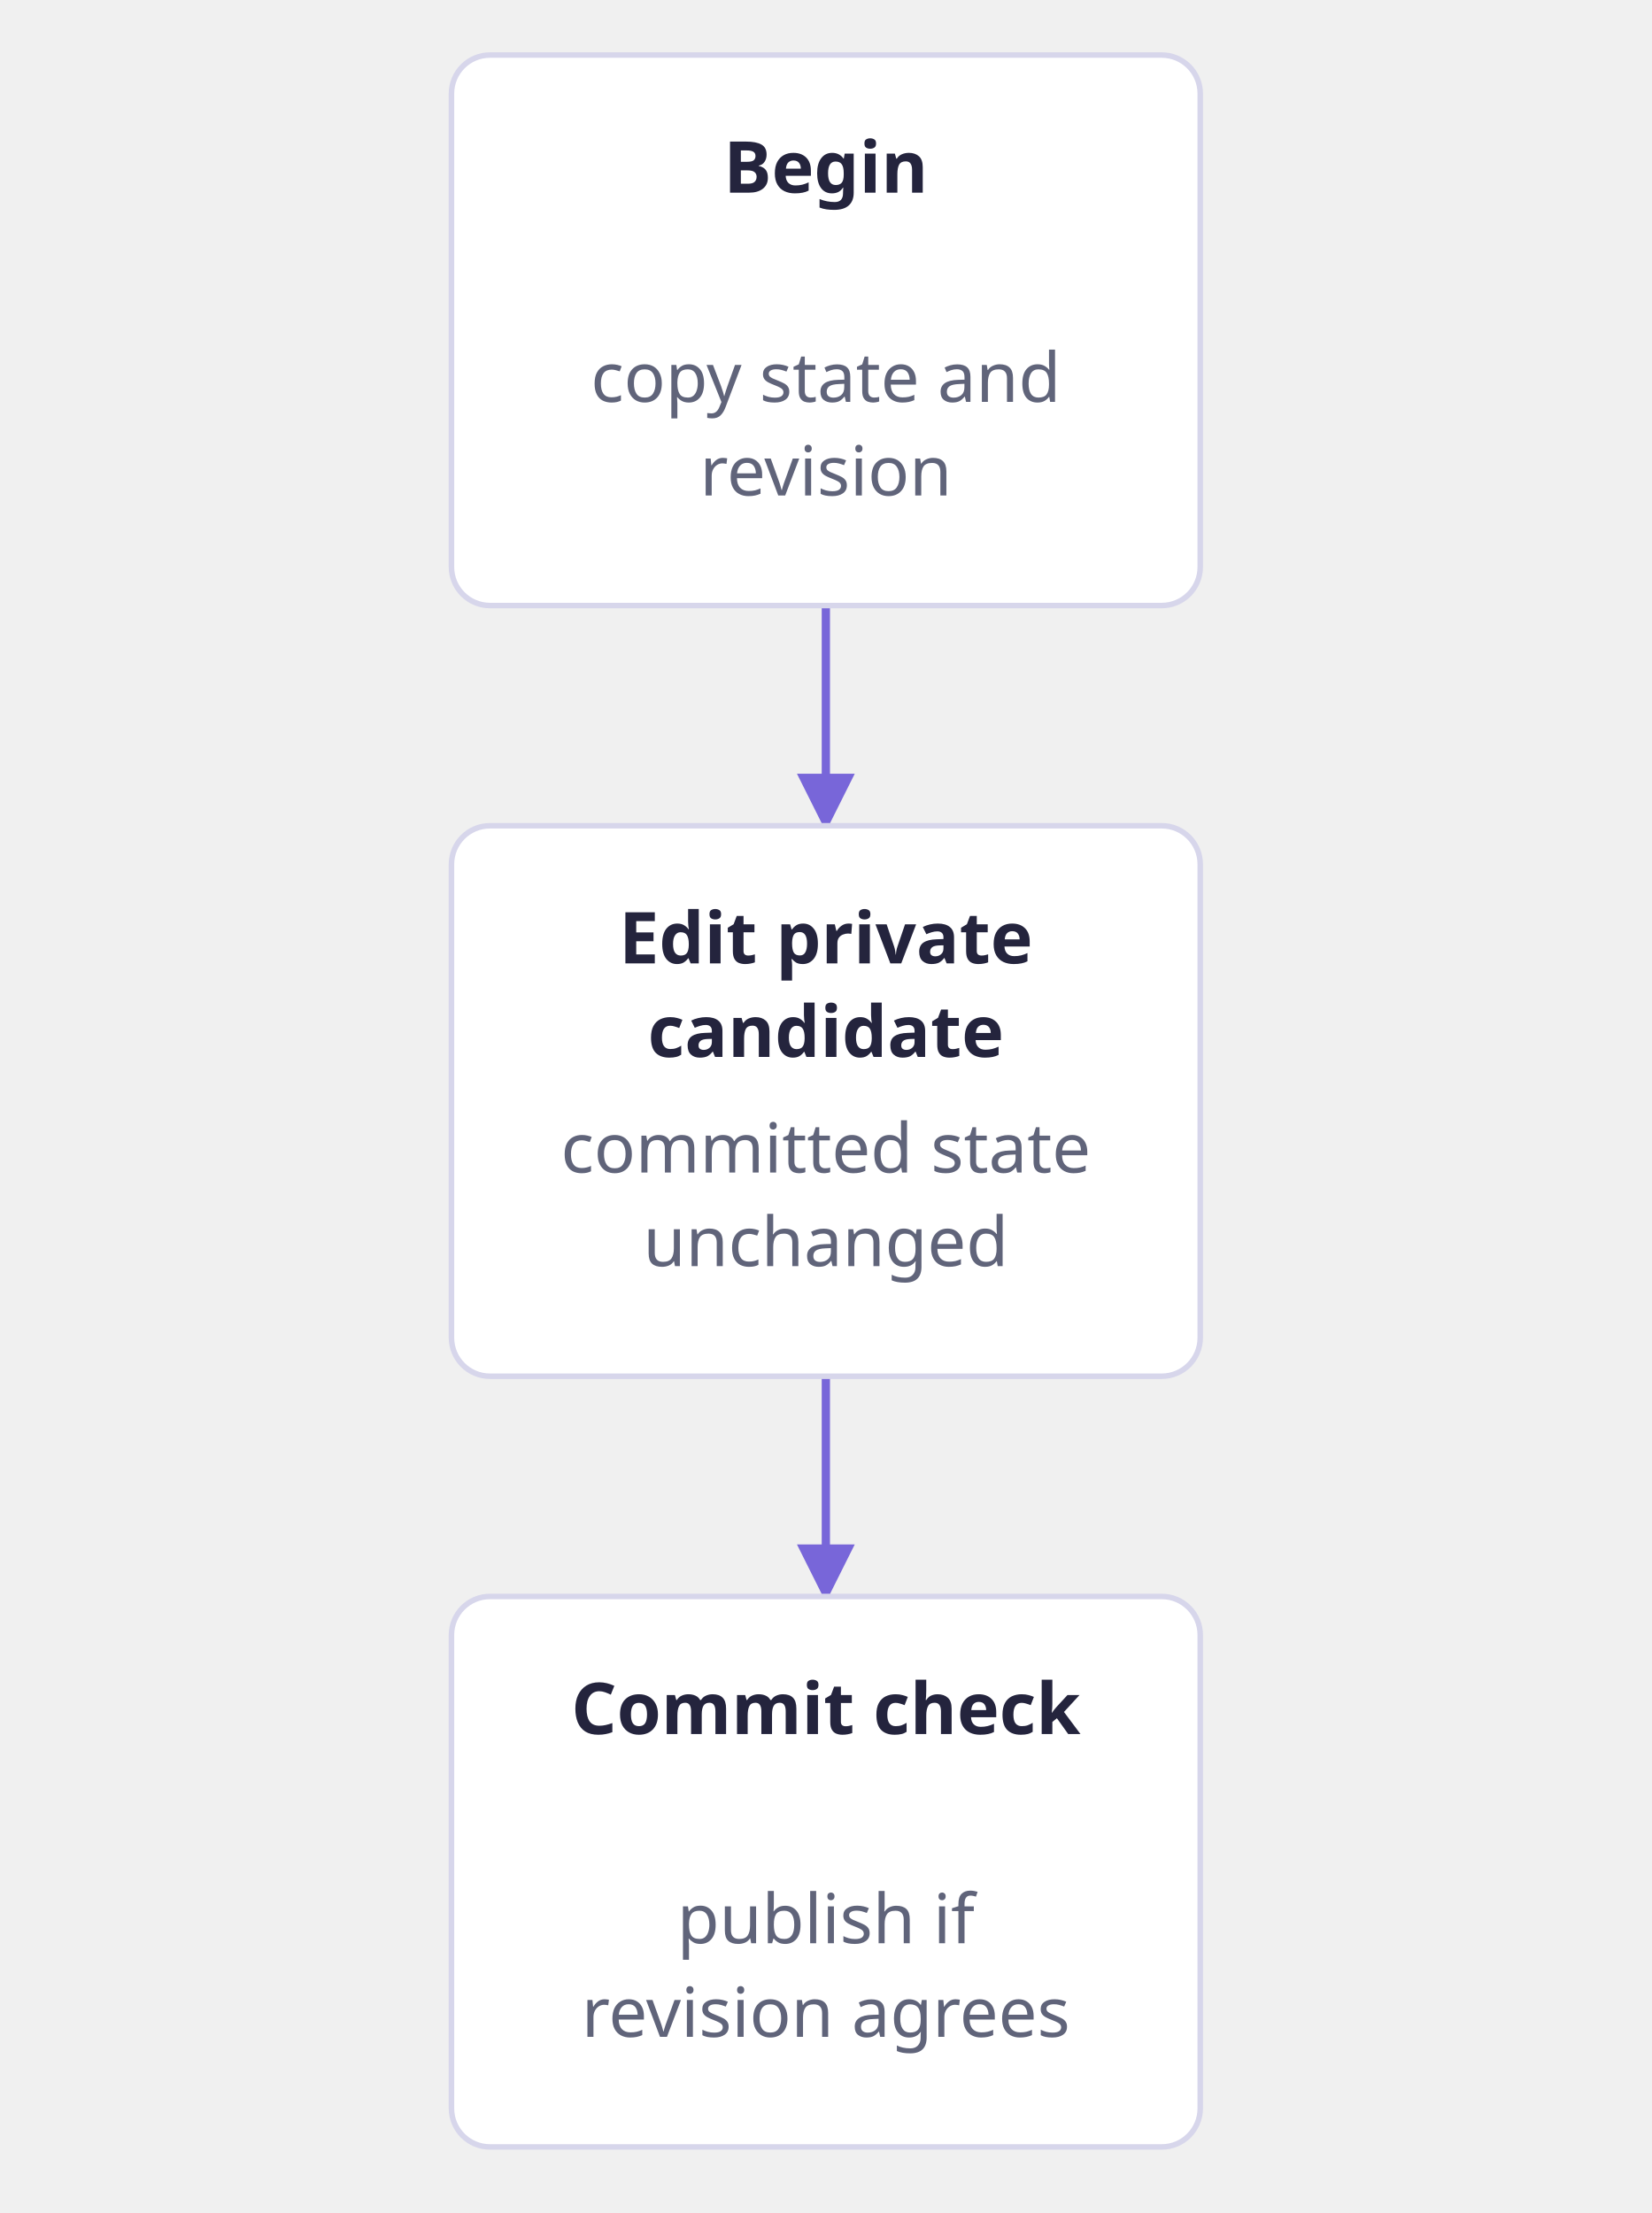
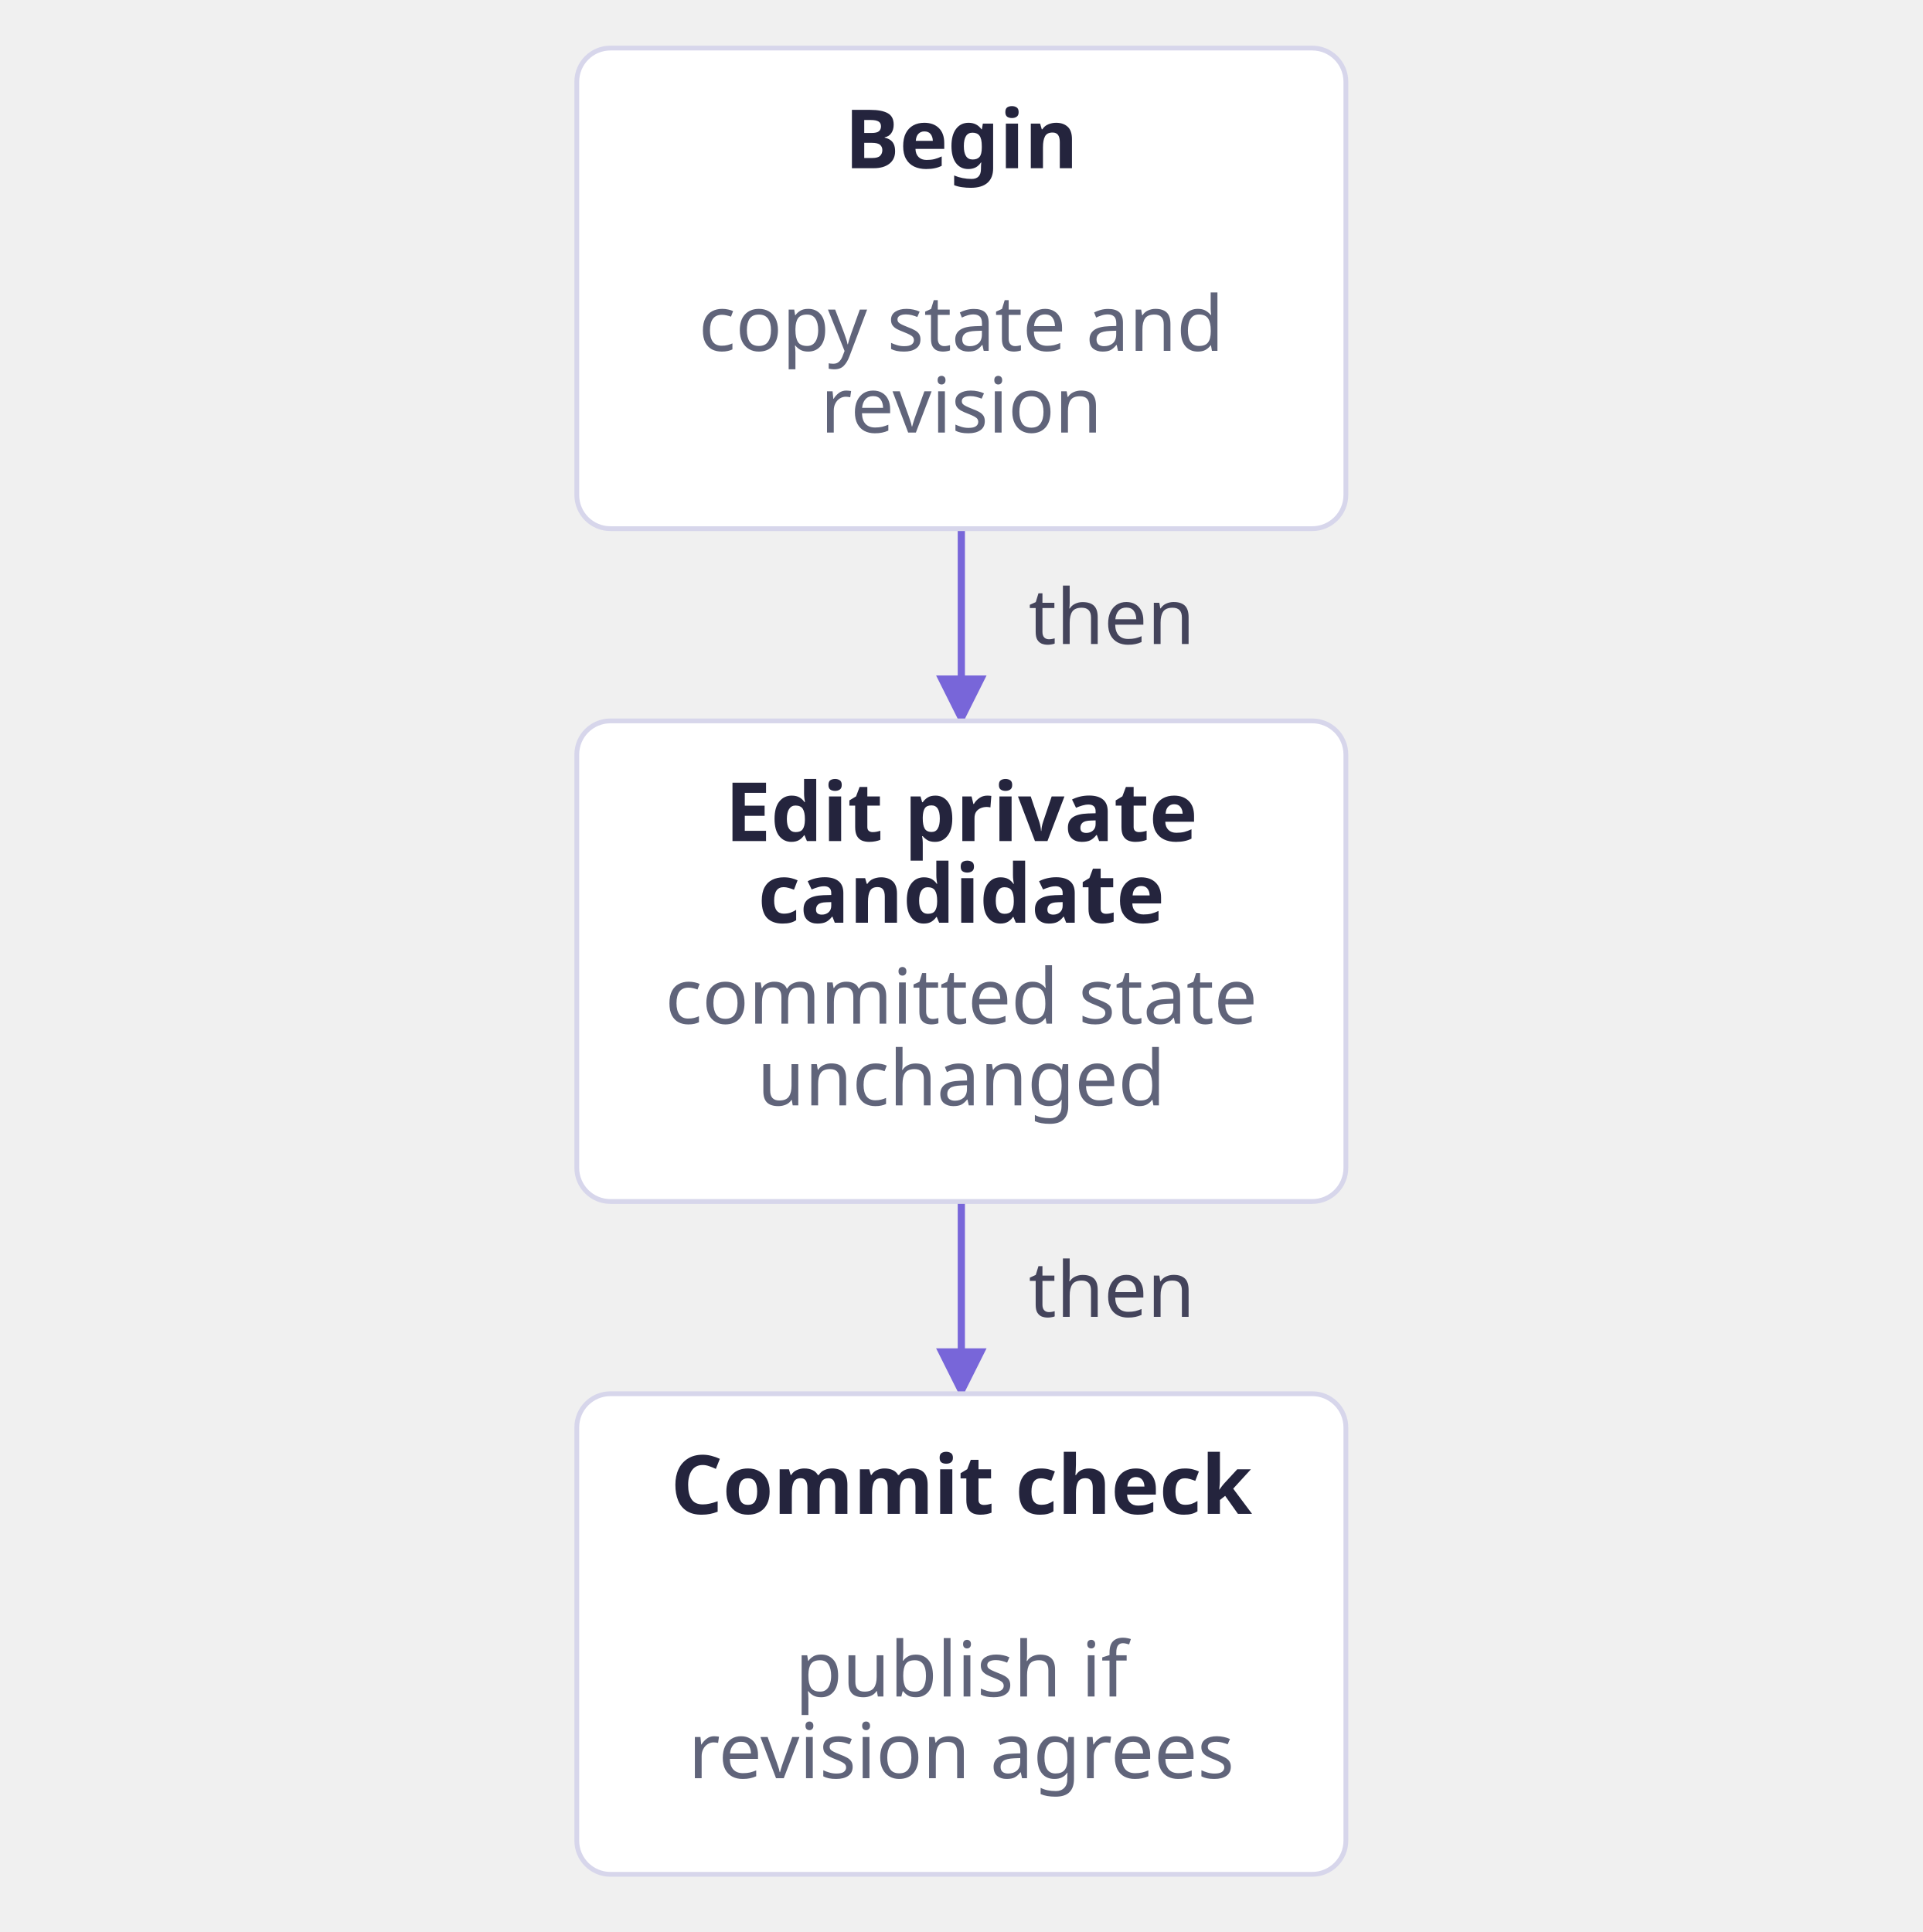
- <svg xmlns="http://www.w3.org/2000/svg" class="concept-svg" viewBox="0 0 300 402" role="img" aria-labelledby="concept-transaction-commit-title concept-transaction-commit-desc">
+ <svg xmlns="http://www.w3.org/2000/svg" class="concept-svg" width="400" height="402" viewBox="0 0 400 402" role="img" aria-labelledby="concept-transaction-commit-title concept-transaction-commit-desc">
  <defs>
    <marker id="concept-transaction-commit-arrow" viewBox="0 0 10 10" refX="9" refY="5" markerWidth="7" markerHeight="7" orient="auto-start-reverse">
      <path d="M 0 0 L 10 5 L 0 10 z" fill="#7866d9" />
    </marker>
  </defs>
-   <path d="M 150 110 L 150 150" stroke="#7866d9" stroke-width="1.5" marker-end="url(#concept-transaction-commit-arrow)" fill="none" />
-   <path d="M 150 250 L 150 290" stroke="#7866d9" stroke-width="1.5" marker-end="url(#concept-transaction-commit-arrow)" fill="none" />
+   <path d="M 200 110 L 200 150" stroke="#7866d9" stroke-width="1.5" marker-end="url(#concept-transaction-commit-arrow)" fill="none" />
+   <text x="214" y="134" text-anchor="start" fill="#44445b" font-family="system-ui,sans-serif" font-size="16">then</text>
+   <path d="M 200 250 L 200 290" stroke="#7866d9" stroke-width="1.5" marker-end="url(#concept-transaction-commit-arrow)" fill="none" />
+   <text x="214" y="274" text-anchor="start" fill="#44445b" font-family="system-ui,sans-serif" font-size="16">then</text>
  <g>
-     <rect x="82" y="10" width="136" height="100" rx="7" fill="#ffffff" stroke="#d7d6eb" />
-     <text x="150" y="35" text-anchor="middle" fill="#24243d" font-family="system-ui,sans-serif" font-size="13" font-weight="650">Begin</text>
-     <text x="150" y="73" text-anchor="middle" fill="#60647a" font-family="system-ui,sans-serif" font-size="12.5">copy state and</text>
-     <text x="150" y="90" text-anchor="middle" fill="#60647a" font-family="system-ui,sans-serif" font-size="12.5">revision</text>
+     <rect x="120" y="10" width="160" height="100" rx="7" fill="#ffffff" stroke="#d7d6eb" />
+     <text x="200" y="35" text-anchor="middle" fill="#24243d" font-family="system-ui,sans-serif" font-size="17" font-weight="650">Begin</text>
+     <text x="200" y="73" text-anchor="middle" fill="#60647a" font-family="system-ui,sans-serif" font-size="16">copy state and</text>
+     <text x="200" y="90" text-anchor="middle" fill="#60647a" font-family="system-ui,sans-serif" font-size="16">revision</text>
  </g>
  <g>
-     <rect x="82" y="150" width="136" height="100" rx="7" fill="#ffffff" stroke="#d7d6eb" />
-     <text x="150" y="175" text-anchor="middle" fill="#24243d" font-family="system-ui,sans-serif" font-size="13" font-weight="650">Edit private</text>
-     <text x="150" y="192" text-anchor="middle" fill="#24243d" font-family="system-ui,sans-serif" font-size="13" font-weight="650">candidate</text>
-     <text x="150" y="213" text-anchor="middle" fill="#60647a" font-family="system-ui,sans-serif" font-size="12.5">committed state</text>
-     <text x="150" y="230" text-anchor="middle" fill="#60647a" font-family="system-ui,sans-serif" font-size="12.5">unchanged</text>
+     <rect x="120" y="150" width="160" height="100" rx="7" fill="#ffffff" stroke="#d7d6eb" />
+     <text x="200" y="175" text-anchor="middle" fill="#24243d" font-family="system-ui,sans-serif" font-size="17" font-weight="650">Edit private</text>
+     <text x="200" y="192" text-anchor="middle" fill="#24243d" font-family="system-ui,sans-serif" font-size="17" font-weight="650">candidate</text>
+     <text x="200" y="213" text-anchor="middle" fill="#60647a" font-family="system-ui,sans-serif" font-size="16">committed state</text>
+     <text x="200" y="230" text-anchor="middle" fill="#60647a" font-family="system-ui,sans-serif" font-size="16">unchanged</text>
  </g>
  <g>
-     <rect x="82" y="290" width="136" height="100" rx="7" fill="#ffffff" stroke="#d7d6eb" />
-     <text x="150" y="315" text-anchor="middle" fill="#24243d" font-family="system-ui,sans-serif" font-size="13" font-weight="650">Commit check</text>
-     <text x="150" y="353" text-anchor="middle" fill="#60647a" font-family="system-ui,sans-serif" font-size="12.5">publish if</text>
-     <text x="150" y="370" text-anchor="middle" fill="#60647a" font-family="system-ui,sans-serif" font-size="12.5">revision agrees</text>
+     <rect x="120" y="290" width="160" height="100" rx="7" fill="#ffffff" stroke="#d7d6eb" />
+     <text x="200" y="315" text-anchor="middle" fill="#24243d" font-family="system-ui,sans-serif" font-size="17" font-weight="650">Commit check</text>
+     <text x="200" y="353" text-anchor="middle" fill="#60647a" font-family="system-ui,sans-serif" font-size="16">publish if</text>
+     <text x="200" y="370" text-anchor="middle" fill="#60647a" font-family="system-ui,sans-serif" font-size="16">revision agrees</text>
  </g>
</svg>
